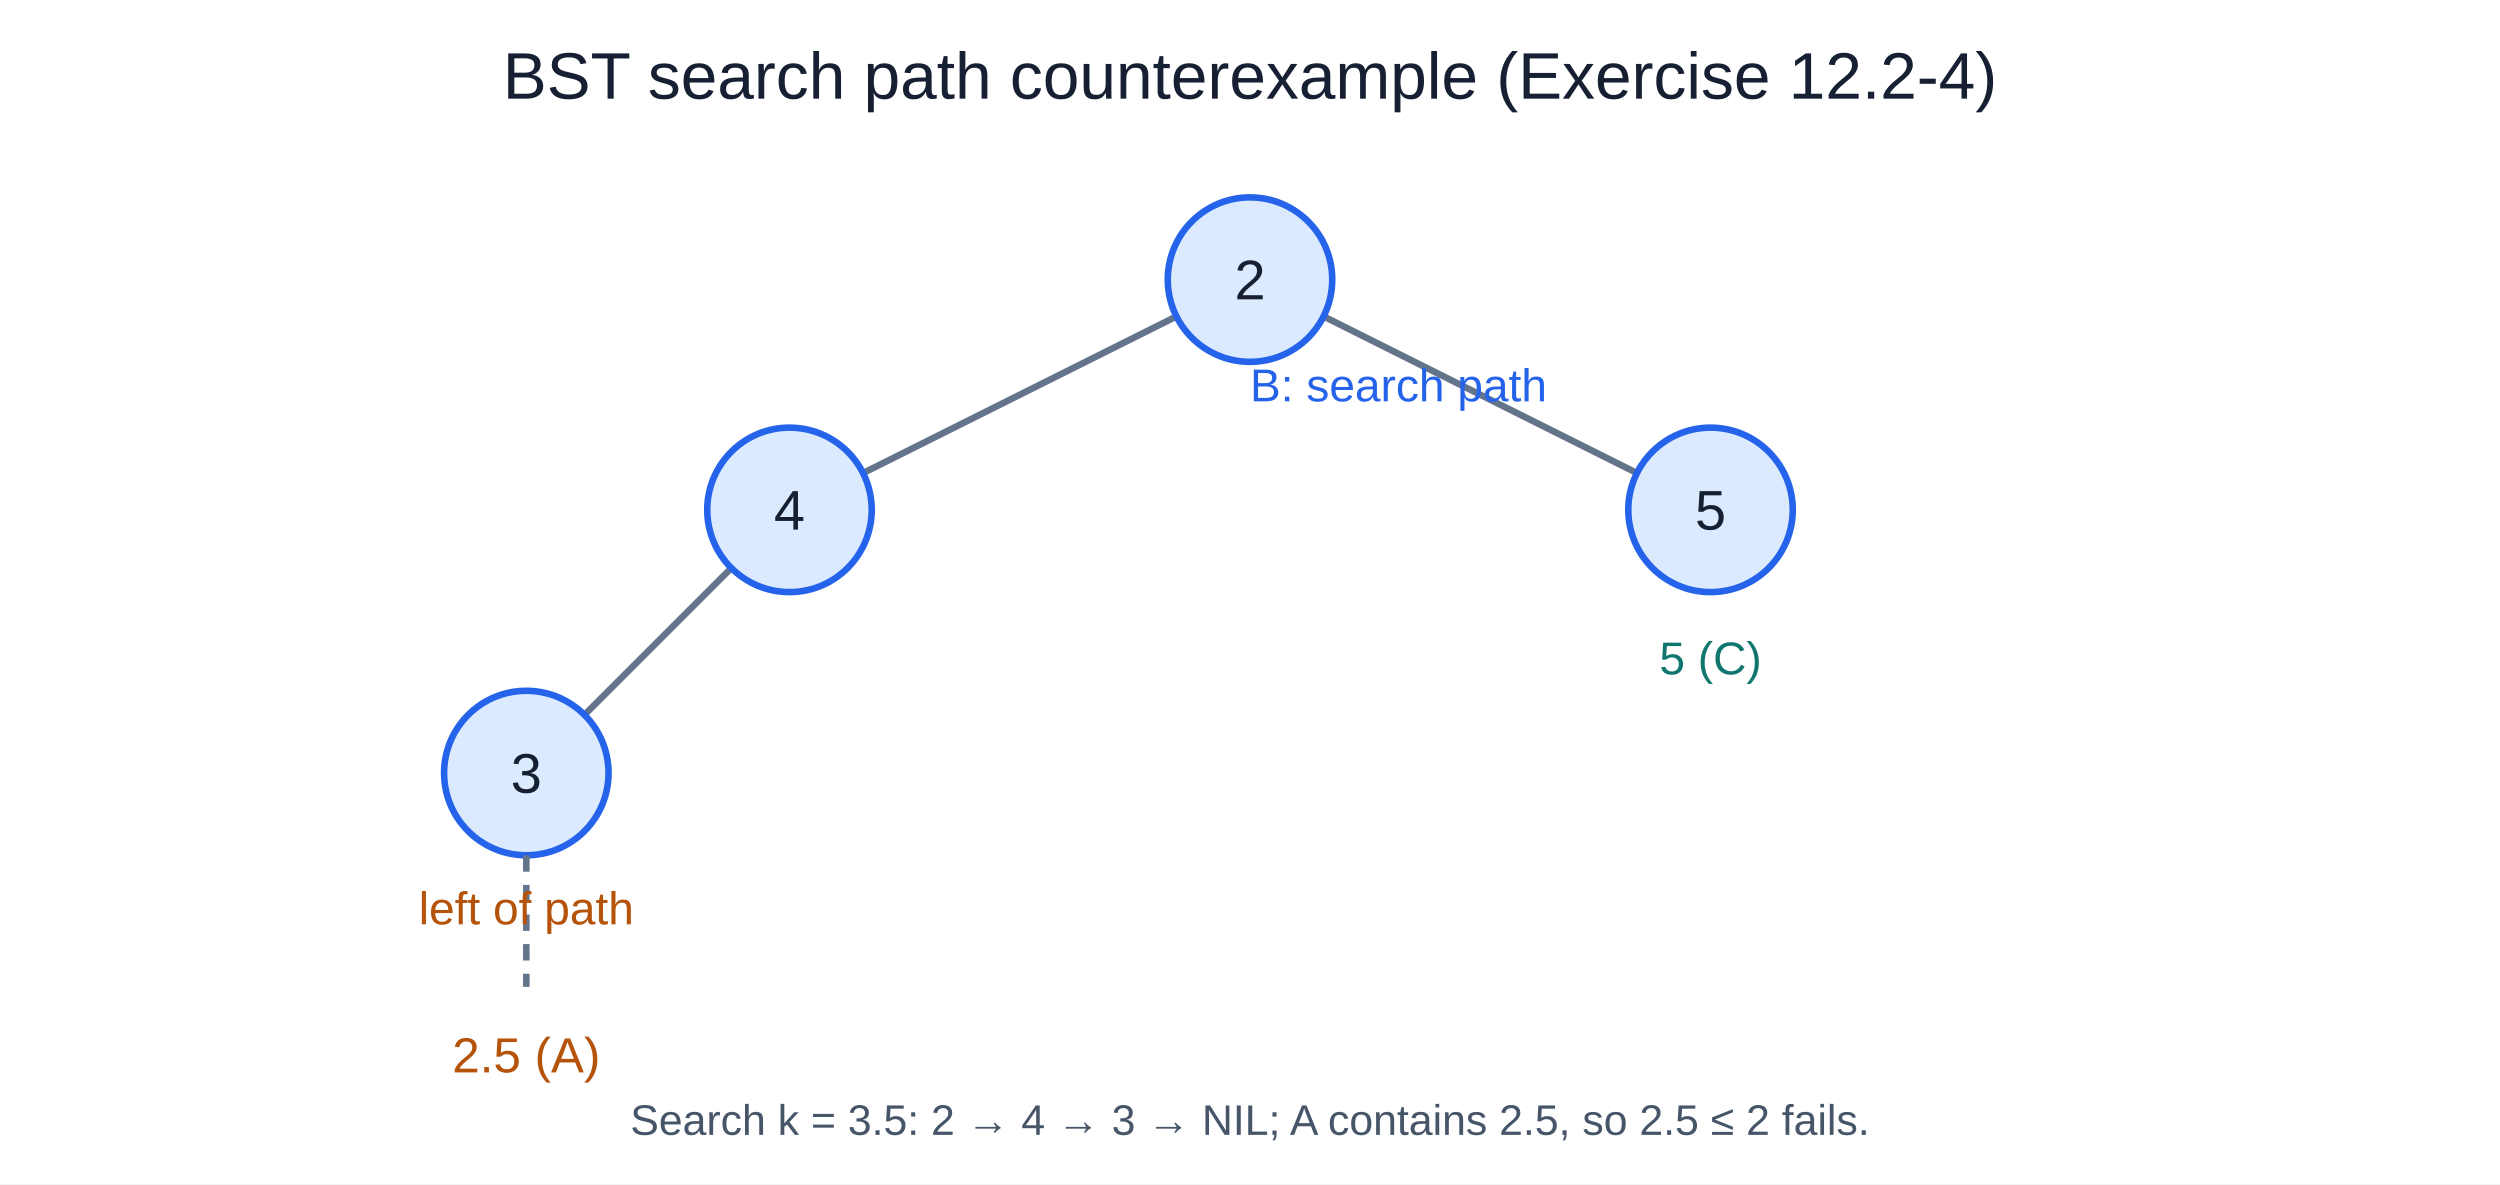
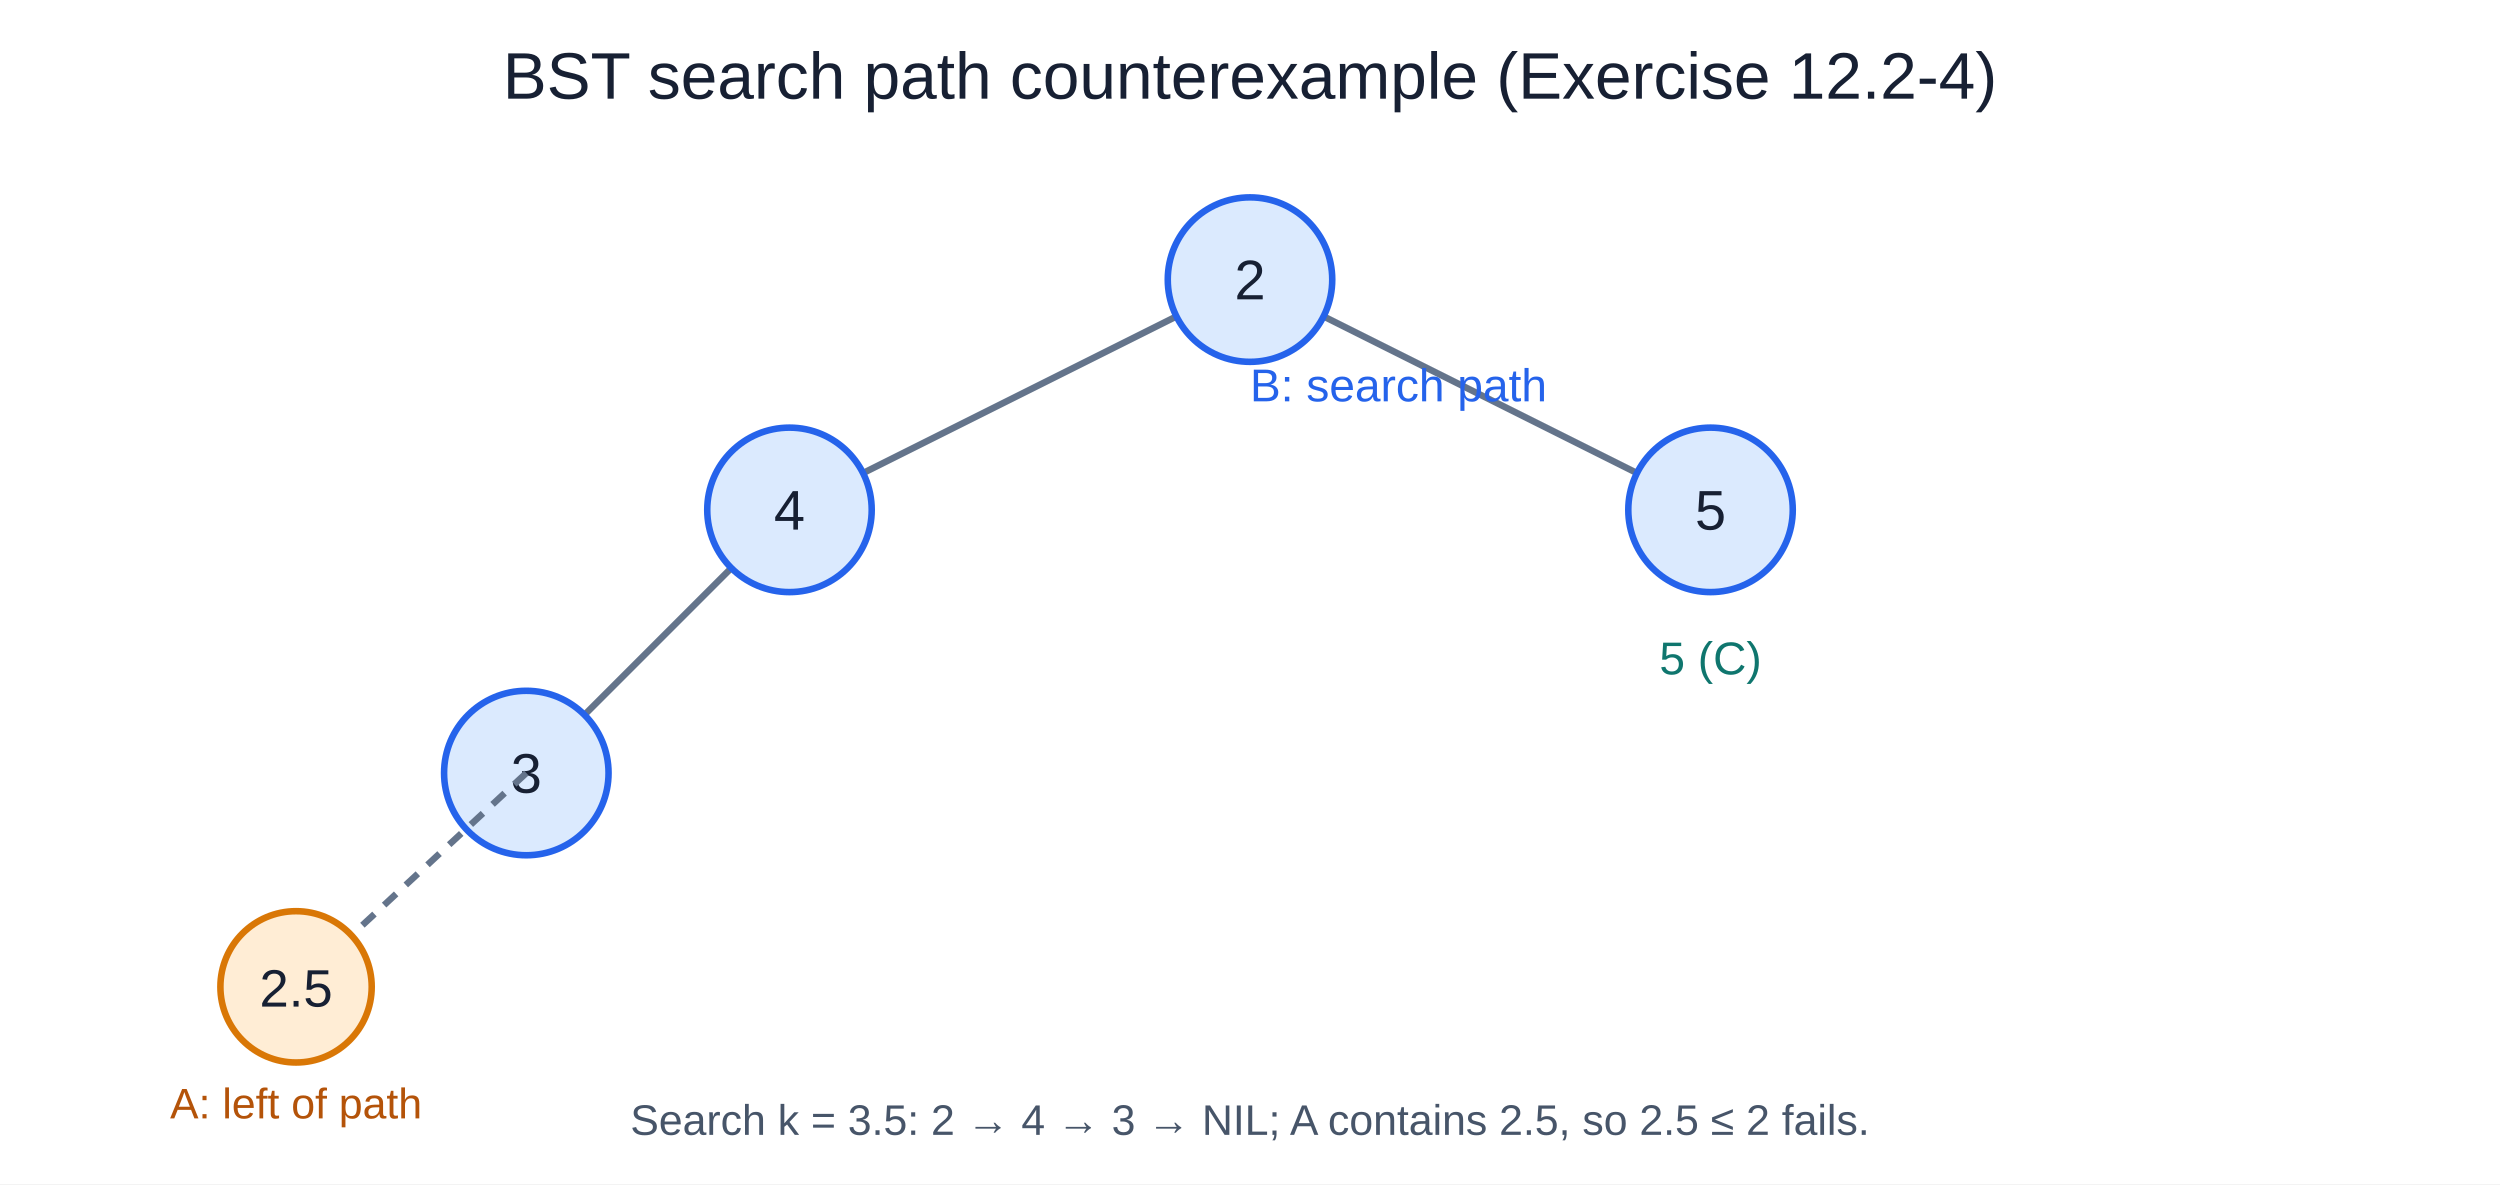
<svg xmlns="http://www.w3.org/2000/svg" width="760" height="360" viewBox="0 0 760 360">
  <rect width="760" height="360" fill="#ffffff" />
  <text x="380" y="30" font-family="Arial" font-size="20" text-anchor="middle" fill="#172033">BST search path counterexample (Exercise 12.2-4)</text>
  <g stroke="#64748b" stroke-width="2" fill="none">
    <path d="M380 85 L240 155 M380 85 L520 155 M240 155 L160 235" />
  </g>
  <g fill="#dbeafe" stroke="#2563eb" stroke-width="2">
    <circle cx="380" cy="85" r="25" />
    <circle cx="240" cy="155" r="25" />
    <circle cx="520" cy="155" r="25" />
    <circle cx="160" cy="235" r="25" />
  </g>
  <g font-family="Arial" font-size="17" text-anchor="middle" fill="#172033">
    <text x="380" y="91">2</text>
    <text x="240" y="161">4</text>
    <text x="520" y="161">5</text>
    <text x="160" y="241">3</text>
  </g>
  <g stroke="#64748b" stroke-width="2" fill="none" stroke-dasharray="5 4">
-     <path d="M160 260 L160 300" />
+     <path d="M160 235 L90 300" />
  </g>
-   <text x="160" y="326" font-family="Arial" font-size="15" text-anchor="middle" fill="#b45309">2.5 (A)</text>
+   <circle cx="90" cy="300" r="23" fill="#ffedd5" stroke="#d97706" stroke-width="2" />
+   <text x="90" y="306" font-family="Arial" font-size="16" text-anchor="middle" fill="#172033">2.5</text>
+   <text x="90" y="340" font-family="Arial" font-size="13" text-anchor="middle" fill="#b45309">A: left of path</text>
  <text x="380" y="122" font-family="Arial" font-size="14" fill="#2563eb">B: search path</text>
  <text x="520" y="205" font-family="Arial" font-size="14" text-anchor="middle" fill="#0f766e">5 (C)</text>
-   <text x="160" y="281" font-family="Arial" font-size="14" text-anchor="middle" fill="#b45309">left of path</text>
  <text x="380" y="345" font-family="Arial" font-size="13" text-anchor="middle" fill="#475569">Search k = 3.5: 2 → 4 → 3 → NIL; A contains 2.5, so 2.5 ≤ 2 fails.</text>
</svg>
